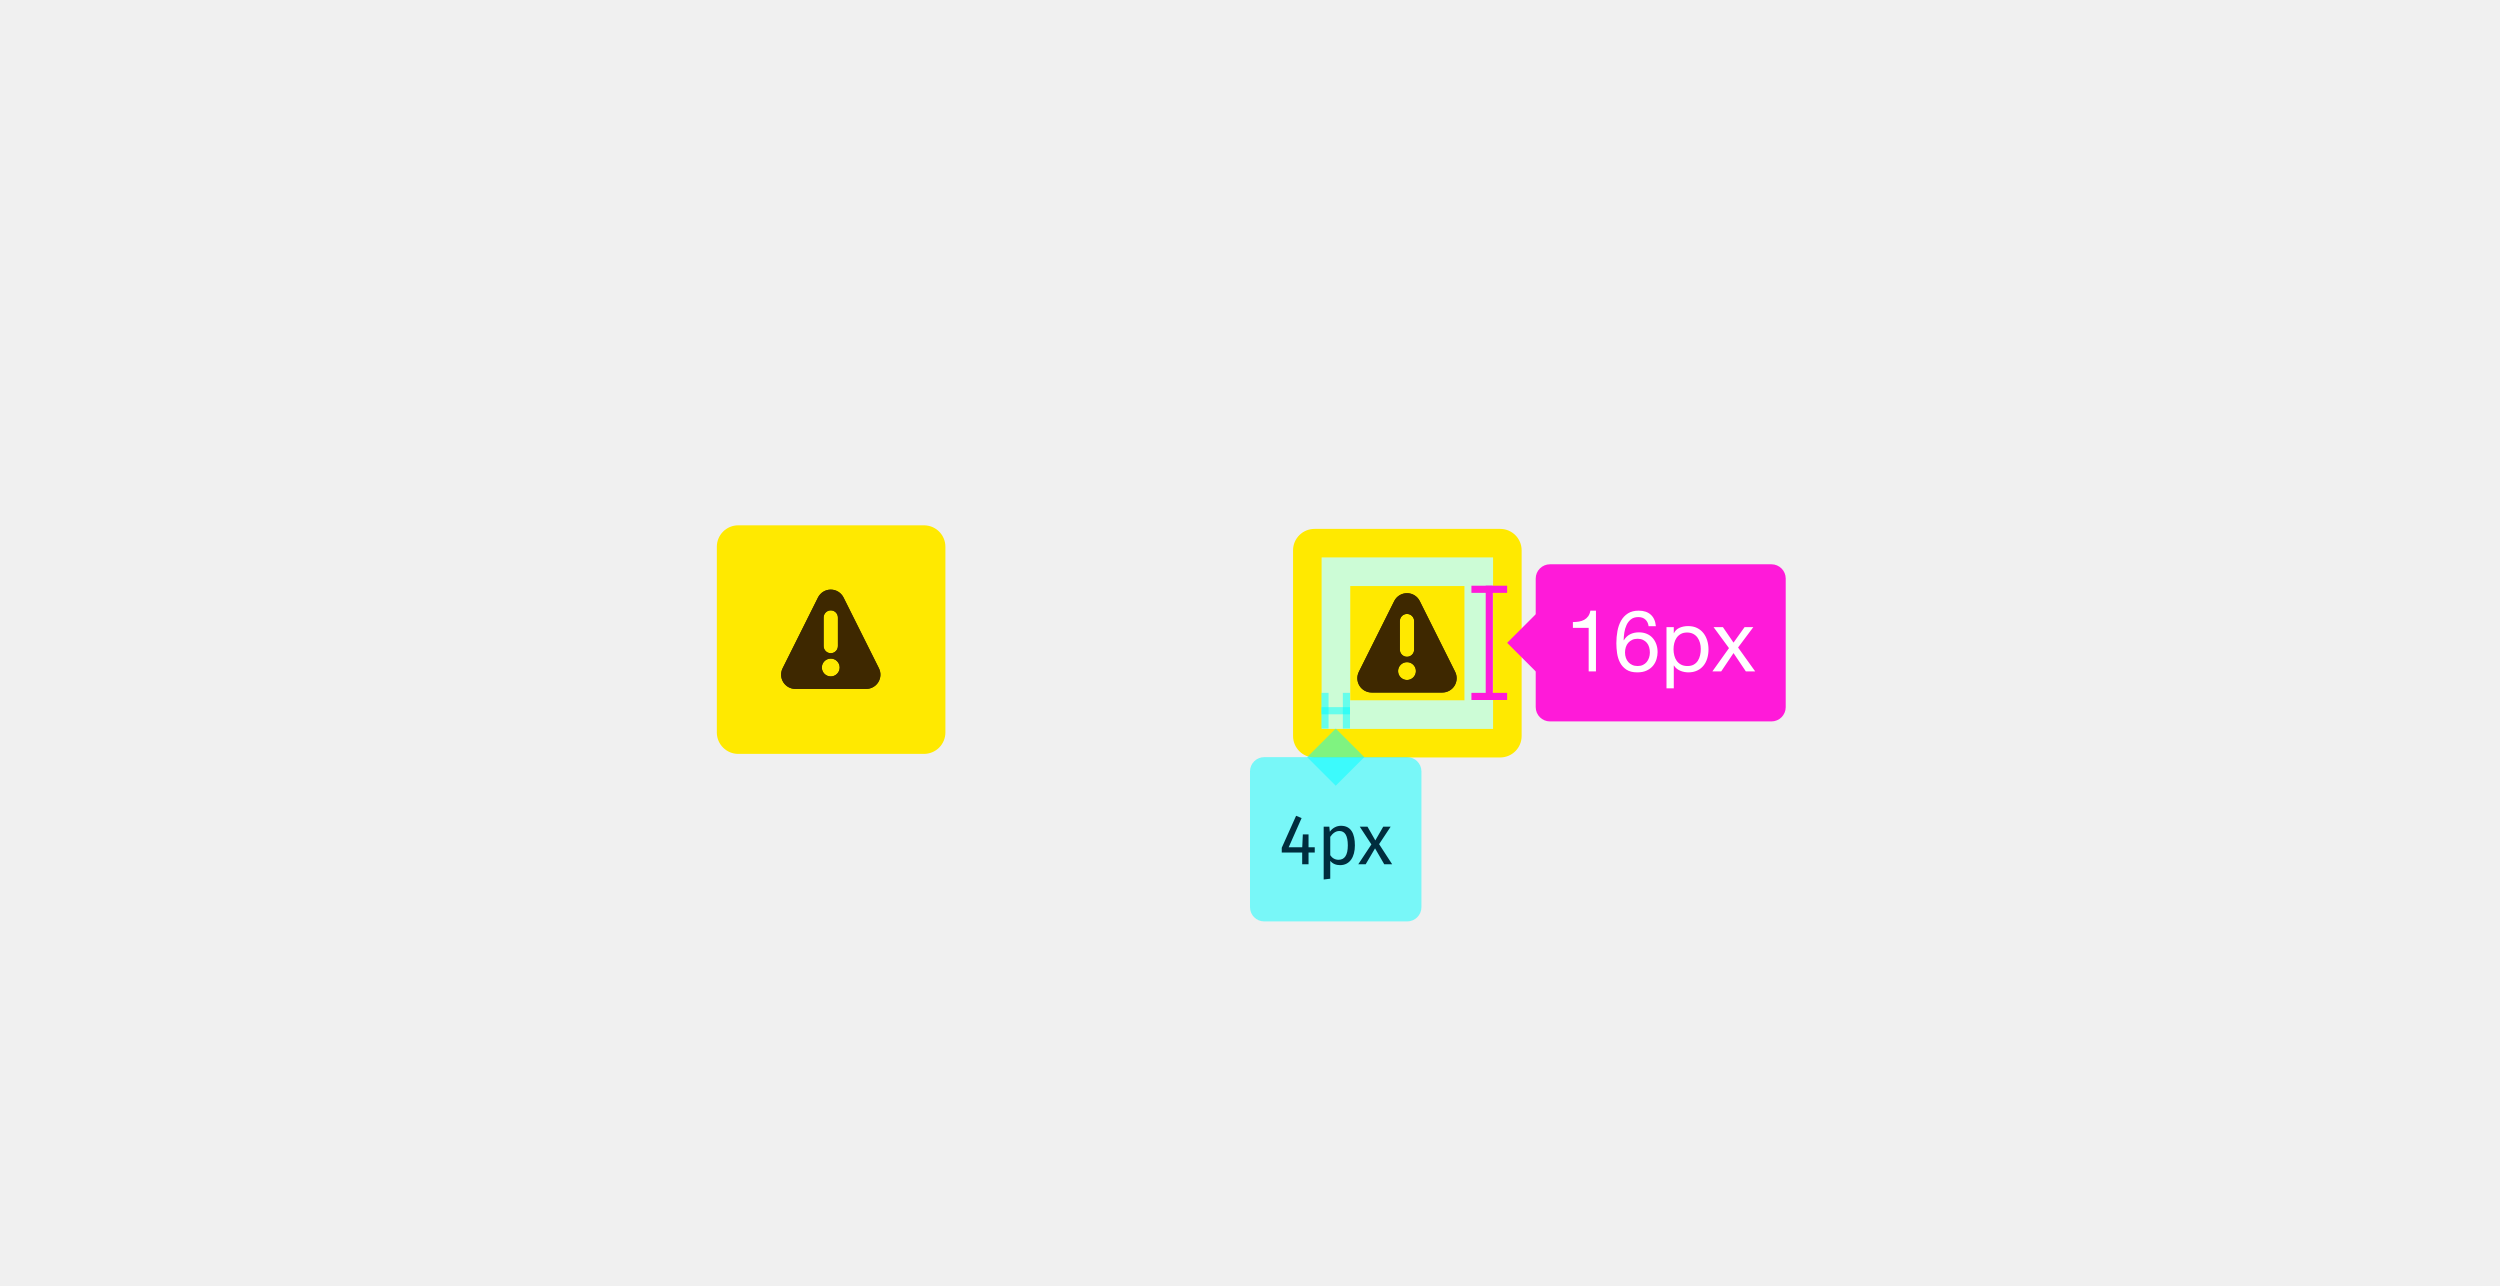
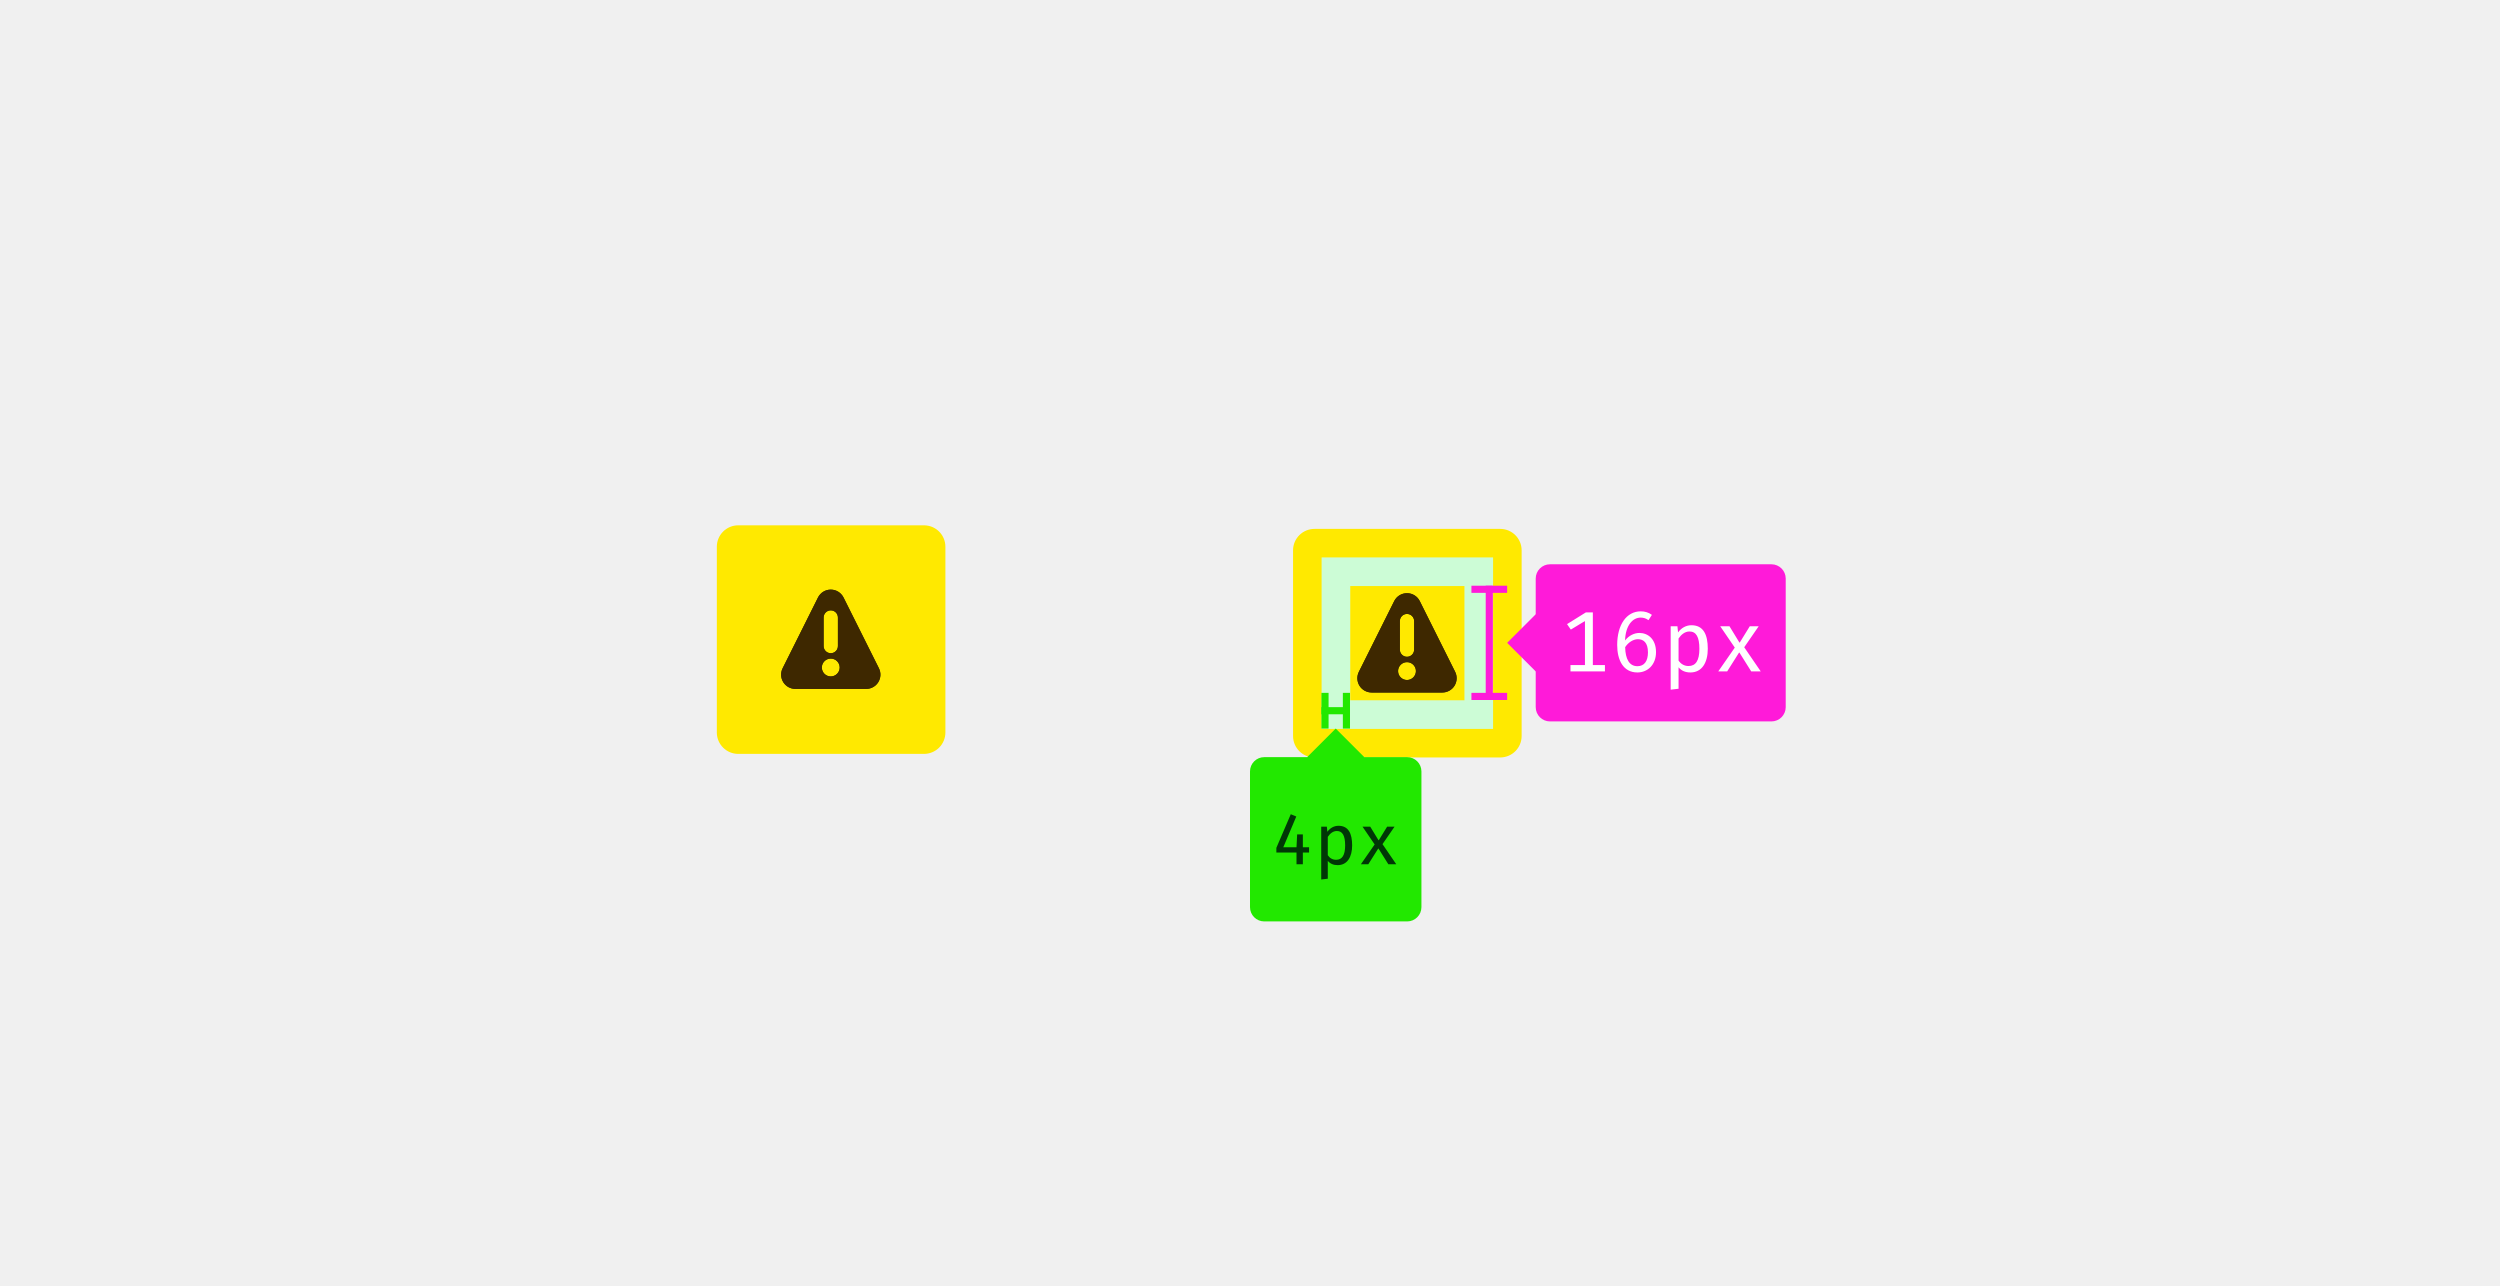
- <svg xmlns="http://www.w3.org/2000/svg" xmlns:xlink="http://www.w3.org/1999/xlink" width="350" height="180" style="background:none" viewBox="0 0 350 180">
+ <svg xmlns="http://www.w3.org/2000/svg" xmlns:xlink="http://www.w3.org/1999/xlink" width="350" height="180" viewBox="0 0 350 180">
  <defs>
    <path id="i-war-a" d="M13.693,11.012 L8.74,1.106 C8.401,0.428 7.709,0 6.951,0 C6.193,0 5.501,0.428 5.162,1.106 L0.209,11.016 C-0.099,11.635 -0.065,12.37 0.299,12.959 C0.664,13.547 1.306,13.905 1.998,13.906 L11.903,13.906 C12.596,13.906 13.24,13.547 13.605,12.958 C13.969,12.368 14.003,11.632 13.693,11.012 L13.693,11.012 Z M5.951,3.906 C5.951,3.354 6.399,2.906 6.951,2.906 C7.503,2.906 7.951,3.354 7.951,3.906 L7.951,7.906 C7.951,8.458 7.503,8.906 6.951,8.906 C6.399,8.906 5.951,8.458 5.951,7.906 L5.951,3.906 Z M6.951,12.156 C6.261,12.156 5.701,11.596 5.701,10.906 C5.701,10.216 6.261,9.656 6.951,9.656 C7.641,9.656 8.201,10.216 8.201,10.906 C8.201,11.596 7.641,12.156 6.951,12.156 L6.951,12.156 Z" />
    <path id="i-war-c" d="M13.693,11.012 L8.74,1.106 C8.401,0.428 7.709,0 6.951,0 C6.193,0 5.501,0.428 5.162,1.106 L0.209,11.016 C-0.099,11.635 -0.065,12.37 0.299,12.959 C0.664,13.547 1.306,13.905 1.998,13.906 L11.903,13.906 C12.596,13.906 13.24,13.547 13.605,12.958 C13.969,12.368 14.003,11.632 13.693,11.012 L13.693,11.012 Z M5.951,3.906 C5.951,3.354 6.399,2.906 6.951,2.906 C7.503,2.906 7.951,3.354 7.951,3.906 L7.951,7.906 C7.951,8.458 7.503,8.906 6.951,8.906 C6.399,8.906 5.951,8.458 5.951,7.906 L5.951,3.906 Z M6.951,12.156 C6.261,12.156 5.701,11.596 5.701,10.906 C5.701,10.216 6.261,9.656 6.951,9.656 C7.641,9.656 8.201,10.216 8.201,10.906 C8.201,11.596 7.641,12.156 6.951,12.156 L6.951,12.156 Z" />
  </defs>
-   <g fill="none" fill-rule="evenodd" transform="translate(100 73)">
-     <g transform="translate(0 .5)">
-       <rect width="32" height="32" x=".356" y=".045" fill="#FFE900" rx="3" />
-       <g transform="translate(4.356 4.045)">
-         <rect width="24" height="24" />
-         <g transform="translate(5 5)">
-           <mask id="i-war-b" fill="#fff">
-             <use xlink:href="#i-war-a" />
-           </mask>
-           <use fill="#0C0C0D" fill-opacity=".8" fill-rule="nonzero" xlink:href="#i-war-a" />
-           <g fill="#3E2800" mask="url(#i-war-b)">
-             <rect width="200" height="200" transform="translate(-93 -93)" />
+   <g fill="none" fill-rule="evenodd">
+     <g transform="translate(100 73)">
+       <g transform="translate(0 .5)">
+         <rect width="32" height="32" x=".356" y=".045" fill="#FFE900" rx="3" />
+         <g transform="translate(4.356 4.045)">
+           <rect width="24" height="24" />
+           <g transform="translate(5 5)">
+             <mask id="i-war-b" fill="#fff">
+               <use xlink:href="#i-war-a" />
+             </mask>
+             <use fill="#0C0C0D" fill-opacity=".8" fill-rule="nonzero" xlink:href="#i-war-a" />
+             <g fill="#3E2800" mask="url(#i-war-b)">
+               <rect width="200" height="200" transform="translate(-93 -93)" />
+             </g>
          </g>
        </g>
      </g>
-     </g>
-     <g transform="translate(80.672 1)">
-       <rect width="32" height="32" x=".356" y=".045" fill="#FFE900" rx="3" />
-       <g transform="translate(4.356 4.045)">
-         <rect width="20" height="20" x="2.002" y="2" stroke="#FFF" stroke-opacity=".8" stroke-width="4" />
-         <rect width="20" height="20" x="2.002" y="2" stroke="#00FEFF" stroke-opacity=".2" stroke-width="4" />
-         <g transform="translate(5 5)">
-           <mask id="i-war-d" fill="#fff">
-             <use xlink:href="#i-war-c" />
-           </mask>
-           <use fill="#0C0C0D" fill-opacity=".8" fill-rule="nonzero" xlink:href="#i-war-c" />
-           <g fill="#3E2800" mask="url(#i-war-d)">
-             <rect width="200" height="200" transform="translate(-93 -93)" />
+       <g transform="translate(80.672 1)">
+         <rect width="32" height="32" x=".356" y=".045" fill="#FFE900" rx="3" />
+         <g transform="translate(4.356 4.045)">
+           <rect width="20" height="20" x="2.002" y="2" stroke="#FFF" stroke-opacity=".8" stroke-width="4" />
+           <rect width="20" height="20" x="2.002" y="2" stroke="#00FEFF" stroke-opacity=".2" stroke-width="4" />
+           <g transform="translate(5 5)">
+             <mask id="i-war-d" fill="#fff">
+               <use xlink:href="#i-war-c" />
+             </mask>
+             <use fill="#0C0C0D" fill-opacity=".8" fill-rule="nonzero" xlink:href="#i-war-c" />
+             <g fill="#3E2800" mask="url(#i-war-d)">
+               <rect width="200" height="200" transform="translate(-93 -93)" />
+             </g>
          </g>
        </g>
      </g>
+       <g fill="#22E800" transform="translate(75 24)">
+         <rect width="1" height="5" x="10" />
+         <rect width="1" height="5" x="13" />
+         <rect width="4" height="1" x="10" y="2" />
+         <polygon points="8 9 12 5 16 9 12 13" />
+         <rect width="24" height="23" y="9" rx="2" />
+       </g>
+       <g fill="#FF1AD9" transform="translate(106 6)">
+         <rect width="5" height="1" y="3" />
+         <rect width="5" height="1" y="18" />
+         <rect width="1" height="16" x="2" y="3" />
+         <polygon points="5 11 9 7 13 11 9 15" />
+         <rect width="35" height="22" x="9" rx="2" />
+       </g>
    </g>
-     <g transform="translate(75 24)">
-       <rect width="1" height="5" x="10" fill="#00FEFF" fill-opacity=".5" />
-       <rect width="1" height="5" x="13" fill="#00FEFF" fill-opacity=".5" />
-       <rect width="4" height="1" x="10" y="2" fill="#00FEFF" fill-opacity=".5" />
-       <polygon fill="#00FEFF" fill-opacity=".5" points="8 9 12 5 16 9 12 13" />
-       <rect width="24" height="23" y="9" fill="#00FEFF" fill-opacity=".5" rx="2" />
-       <path fill="#002D3E" d="M9.065,22.35 L9.065,21.62 L8.195,21.62 L8.195,19.82 L7.395,19.82 L7.315,21.62 L5.415,21.62 L7.225,17.53 L6.455,17.21 L4.445,21.69 L4.445,22.35 L7.305,22.35 L7.305,24 L8.195,24 L8.195,22.35 L9.065,22.35 Z M12.735,18.61 C14.135,18.61 14.685,19.7 14.685,21.36 C14.685,22.96 13.975,24.12 12.615,24.12 C12.045,24.12 11.575,23.93 11.235,23.52 L11.235,26.02 L10.315,26.13 L10.315,18.73 L11.105,18.73 L11.175,19.44 C11.565,18.9 12.135,18.61 12.735,18.61 Z M12.395,23.37 C13.235,23.37 13.695,22.74 13.695,21.36 C13.695,19.99 13.295,19.34 12.505,19.34 C11.945,19.34 11.515,19.74 11.235,20.16 L11.235,22.73 C11.505,23.14 11.915,23.37 12.395,23.37 Z M19.905,24 L18.075,21.18 L19.695,18.73 L18.655,18.73 L17.545,20.66 L16.445,18.73 L15.365,18.73 L16.995,21.22 L15.155,24 L16.195,24 L17.505,21.77 L18.795,24 L19.905,24 Z" />
-     </g>
-     <g transform="translate(106 6)">
-       <rect width="5" height="1" y="3" fill="#FF1AD9" />
-       <rect width="5" height="1" y="18" fill="#FF1AD9" />
-       <rect width="1" height="16" x="2" y="3" fill="#FF1AD9" />
-       <polygon fill="#FF1AD9" points="5 11 9 7 13 11 9 15" />
-       <rect width="35" height="22" x="9" fill="#FF1AD9" rx="2" />
-       <path fill="#FFF" d="M17.434,15 L17.434,6.492 L16.654,6.492 C16.598,6.812 16.494,7.076 16.342,7.284 C16.19,7.492 16.004,7.656 15.784,7.776 C15.564,7.896 15.318,7.978 15.046,8.022 C14.774,8.066 14.494,8.088 14.206,8.088 L14.206,8.904 L16.414,8.904 L16.414,15 L17.434,15 Z M24.802,8.664 C24.754,8.28 24.606,7.972 24.358,7.74 C24.11,7.508 23.782,7.392 23.374,7.392 C22.942,7.392 22.594,7.498 22.33,7.71 C22.066,7.922 21.86,8.19 21.712,8.514 C21.564,8.838 21.462,9.188 21.406,9.564 C21.35,9.94 21.318,10.292 21.31,10.62 L21.334,10.644 C21.574,10.252 21.872,9.968 22.228,9.792 C22.584,9.616 22.994,9.528 23.458,9.528 C23.866,9.528 24.232,9.598 24.556,9.738 C24.88,9.878 25.152,10.072 25.372,10.32 C25.592,10.568 25.762,10.86 25.882,11.196 C26.002,11.532 26.062,11.896 26.062,12.288 C26.062,12.6 26.014,12.924 25.918,13.26 C25.822,13.596 25.664,13.902 25.444,14.178 C25.224,14.454 24.932,14.682 24.568,14.862 C24.204,15.042 23.754,15.132 23.218,15.132 C22.586,15.132 22.078,15.004 21.694,14.748 C21.31,14.492 21.014,14.164 20.806,13.764 C20.598,13.364 20.46,12.924 20.392,12.444 C20.324,11.964 20.29,11.5 20.29,11.052 C20.29,10.468 20.34,9.902 20.44,9.354 C20.54,8.806 20.71,8.32 20.95,7.896 C21.19,7.472 21.51,7.132 21.91,6.876 C22.31,6.62 22.814,6.492 23.422,6.492 C24.126,6.492 24.686,6.678 25.102,7.05 C25.518,7.422 25.758,7.96 25.822,8.664 L24.802,8.664 Z M23.266,10.428 C22.978,10.428 22.726,10.478 22.51,10.578 C22.294,10.678 22.11,10.814 21.958,10.986 C21.806,11.158 21.692,11.362 21.616,11.598 C21.54,11.834 21.502,12.084 21.502,12.348 C21.502,12.612 21.542,12.86 21.622,13.092 C21.702,13.324 21.816,13.524 21.964,13.692 C22.112,13.86 22.296,13.994 22.516,14.094 C22.736,14.194 22.986,14.244 23.266,14.244 C23.546,14.244 23.792,14.194 24.004,14.094 C24.216,13.994 24.394,13.856 24.538,13.68 C24.682,13.504 24.792,13.302 24.868,13.074 C24.944,12.846 24.982,12.608 24.982,12.36 C24.982,12.096 24.948,11.846 24.88,11.61 C24.812,11.374 24.706,11.17 24.562,10.998 C24.418,10.826 24.238,10.688 24.022,10.584 C23.806,10.48 23.554,10.428 23.266,10.428 Z M27.31,8.796 L28.33,8.796 L28.33,9.636 L28.354,9.636 C28.522,9.292 28.786,9.042 29.146,8.886 C29.506,8.73 29.902,8.652 30.334,8.652 C30.814,8.652 31.232,8.74 31.588,8.916 C31.944,9.092 32.24,9.33 32.476,9.63 C32.712,9.93 32.89,10.276 33.01,10.668 C33.13,11.06 33.19,11.476 33.19,11.916 C33.19,12.356 33.132,12.772 33.016,13.164 C32.9,13.556 32.724,13.898 32.488,14.19 C32.252,14.482 31.956,14.712 31.6,14.88 C31.244,15.048 30.83,15.132 30.358,15.132 C30.206,15.132 30.036,15.116 29.848,15.084 C29.66,15.052 29.474,15 29.29,14.928 C29.106,14.856 28.932,14.758 28.768,14.634 C28.604,14.51 28.466,14.356 28.354,14.172 L28.33,14.172 L28.33,17.364 L27.31,17.364 L27.31,8.796 Z M32.11,11.844 C32.11,11.556 32.072,11.274 31.996,10.998 C31.92,10.722 31.804,10.476 31.648,10.26 C31.492,10.044 31.292,9.872 31.048,9.744 C30.804,9.616 30.518,9.552 30.19,9.552 C29.846,9.552 29.554,9.62 29.314,9.756 C29.074,9.892 28.878,10.07 28.726,10.29 C28.574,10.51 28.464,10.76 28.396,11.04 C28.328,11.32 28.294,11.604 28.294,11.892 C28.294,12.196 28.33,12.49 28.402,12.774 C28.474,13.058 28.588,13.308 28.744,13.524 C28.9,13.74 29.102,13.914 29.35,14.046 C29.598,14.178 29.898,14.244 30.25,14.244 C30.602,14.244 30.896,14.176 31.132,14.04 C31.368,13.904 31.558,13.724 31.702,13.5 C31.846,13.276 31.95,13.02 32.014,12.732 C32.078,12.444 32.11,12.148 32.11,11.844 Z M36.058,11.736 L33.73,15 L34.966,15 L36.694,12.432 L38.422,15 L39.73,15 L37.33,11.652 L39.466,8.796 L38.242,8.796 L36.694,10.968 L35.206,8.796 L33.898,8.796 L36.058,11.736 Z" />
-     </g>
+     <path fill="#FFF" d="M221.894,93.112 L219.866,93.112 L219.866,94 L224.69,94 L224.69,93.112 L222.998,93.112 L222.998,85.732 L222.026,85.732 L219.386,87.376 L219.914,88.144 L221.894,86.944 L221.894,93.112 Z M231.266,86.08 L230.786,86.824 C230.426,86.56 230.078,86.464 229.694,86.464 C228.554,86.464 227.57,87.58 227.51,89.668 C228.038,88.972 228.806,88.612 229.514,88.612 C230.702,88.612 231.842,89.464 231.842,91.3 C231.842,93.088 230.654,94.144 229.238,94.144 C227.222,94.144 226.406,92.368 226.406,90.292 C226.406,87.496 227.69,85.588 229.706,85.588 C230.282,85.588 230.774,85.732 231.266,86.08 Z M229.31,89.488 C228.638,89.488 227.942,89.956 227.522,90.604 C227.558,92.26 228.098,93.268 229.238,93.268 C230.222,93.268 230.714,92.524 230.714,91.336 C230.714,89.956 230.078,89.488 229.31,89.488 Z M234.998,96.424 L233.894,96.556 L233.894,87.676 L234.842,87.676 L234.926,88.54 C235.394,87.892 236.066,87.532 236.798,87.532 C238.478,87.532 239.09,88.84 239.09,90.832 C239.09,92.752 238.286,94.144 236.654,94.144 C235.97,94.144 235.406,93.916 234.998,93.424 L234.998,96.424 Z M236.39,93.244 C237.398,93.244 237.914,92.488 237.914,90.832 C237.914,89.188 237.47,88.408 236.522,88.408 C235.85,88.408 235.334,88.888 234.998,89.392 L234.998,92.476 C235.322,92.968 235.814,93.244 236.39,93.244 Z M243.518,91.36 L245.174,94 L246.506,94 L244.19,90.616 L246.218,87.676 L244.97,87.676 L243.566,89.956 L243.518,89.956 L242.126,87.676 L240.83,87.676 L242.87,90.664 L240.554,94 L241.802,94 L243.47,91.36 L243.518,91.36 Z" />
+     <path fill="#003706" d="M183.27,119.35 L183.27,118.62 L182.4,118.62 L182.4,116.82 L181.6,116.82 L181.51,118.62 L179.66,118.62 L181.48,114.31 L180.71,113.99 L178.69,118.7 L178.69,119.35 L181.51,119.35 L181.51,121 L182.4,121 L182.4,119.35 L183.27,119.35 Z M185.89,123.02 L184.97,123.13 L184.97,115.73 L185.76,115.73 L185.83,116.45 C186.22,115.91 186.78,115.61 187.39,115.61 C188.79,115.61 189.3,116.7 189.3,118.36 C189.3,119.96 188.63,121.12 187.27,121.12 C186.7,121.12 186.23,120.93 185.89,120.52 L185.89,123.02 Z M187.05,120.37 C187.89,120.37 188.32,119.74 188.32,118.36 C188.32,116.99 187.95,116.34 187.16,116.34 C186.6,116.34 186.17,116.74 185.89,117.16 L185.89,119.73 C186.16,120.14 186.57,120.37 187.05,120.37 Z M192.99,118.8 L194.37,121 L195.48,121 L193.55,118.18 L195.24,115.73 L194.2,115.73 L193.03,117.63 L192.99,117.63 L191.83,115.73 L190.75,115.73 L192.45,118.22 L190.52,121 L191.56,121 L192.95,118.8 L192.99,118.8 Z" />
  </g>
</svg>
